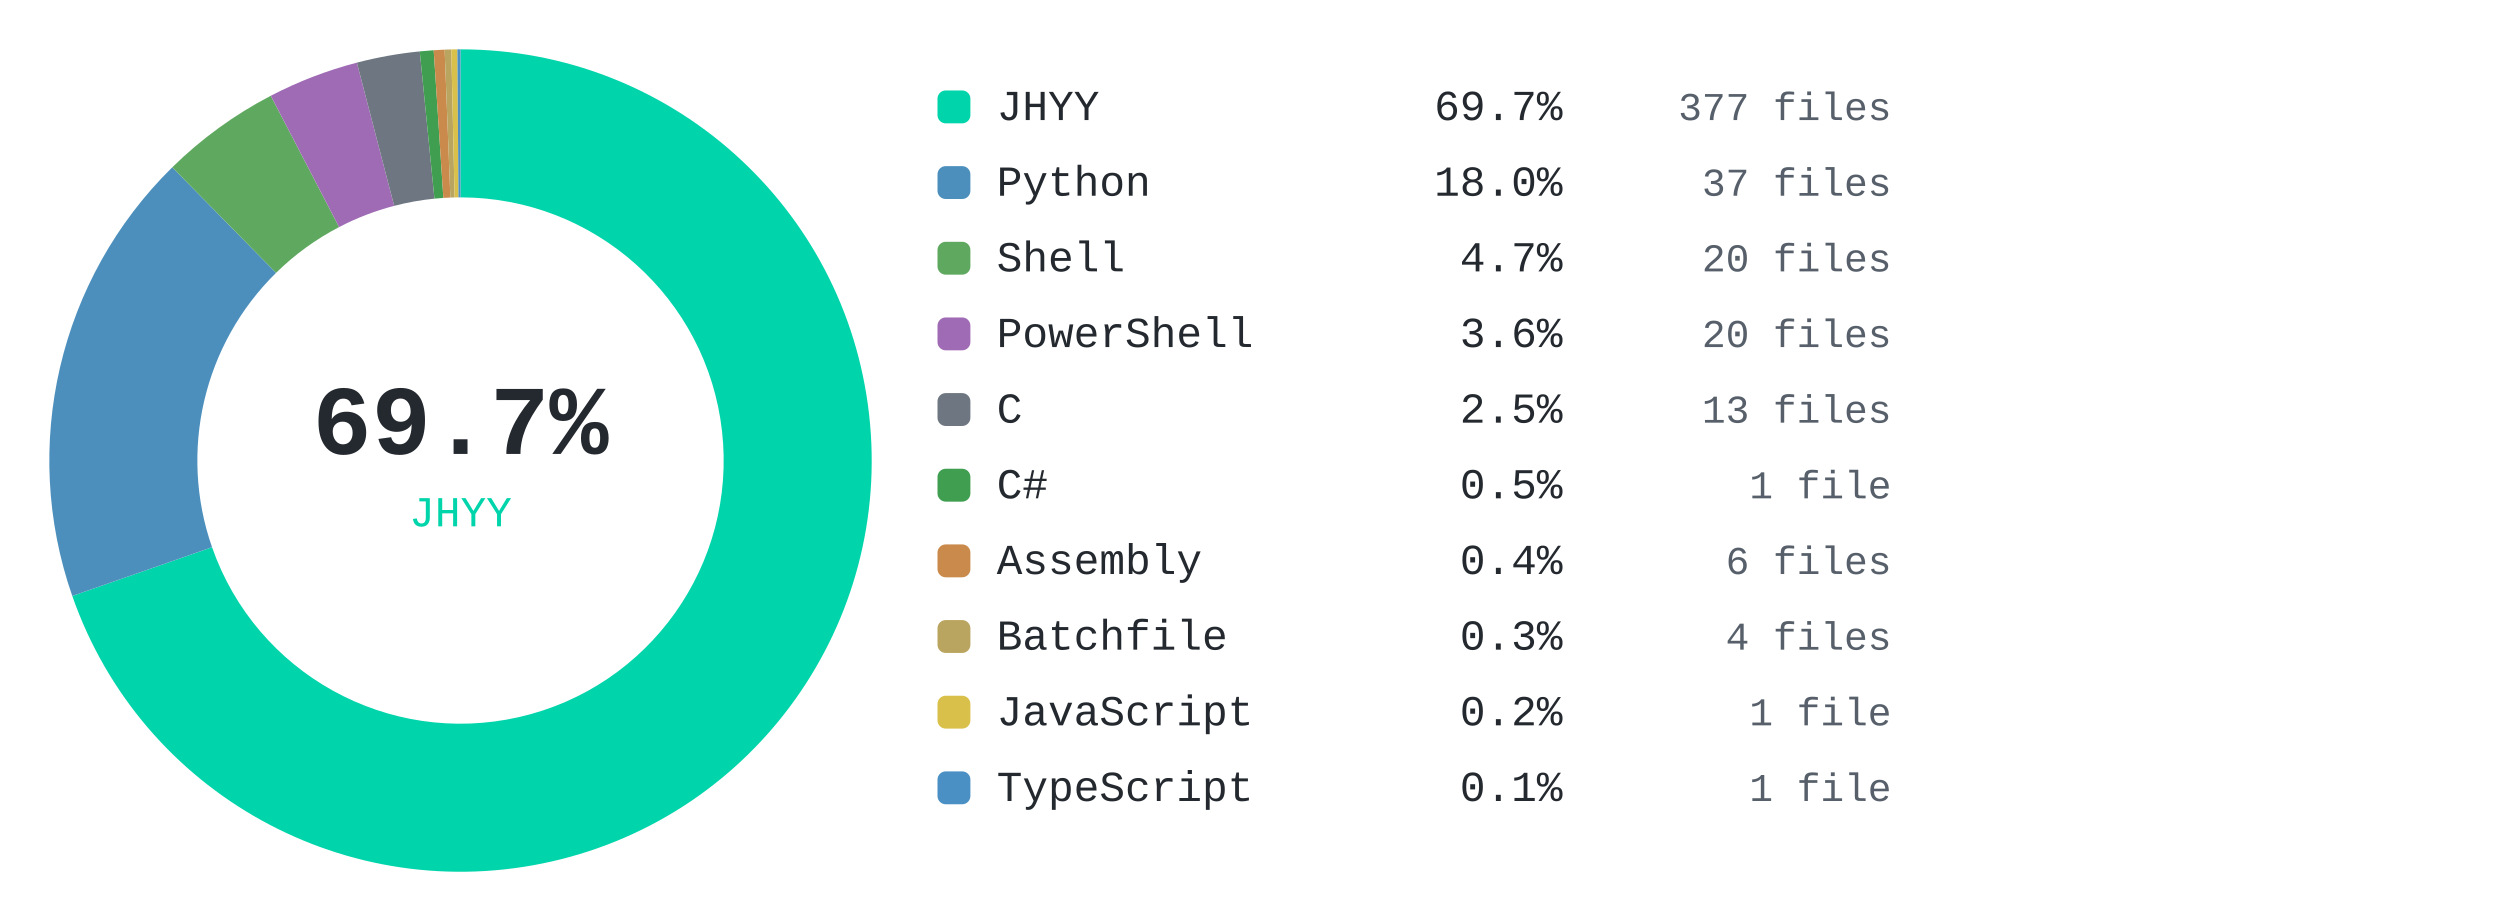
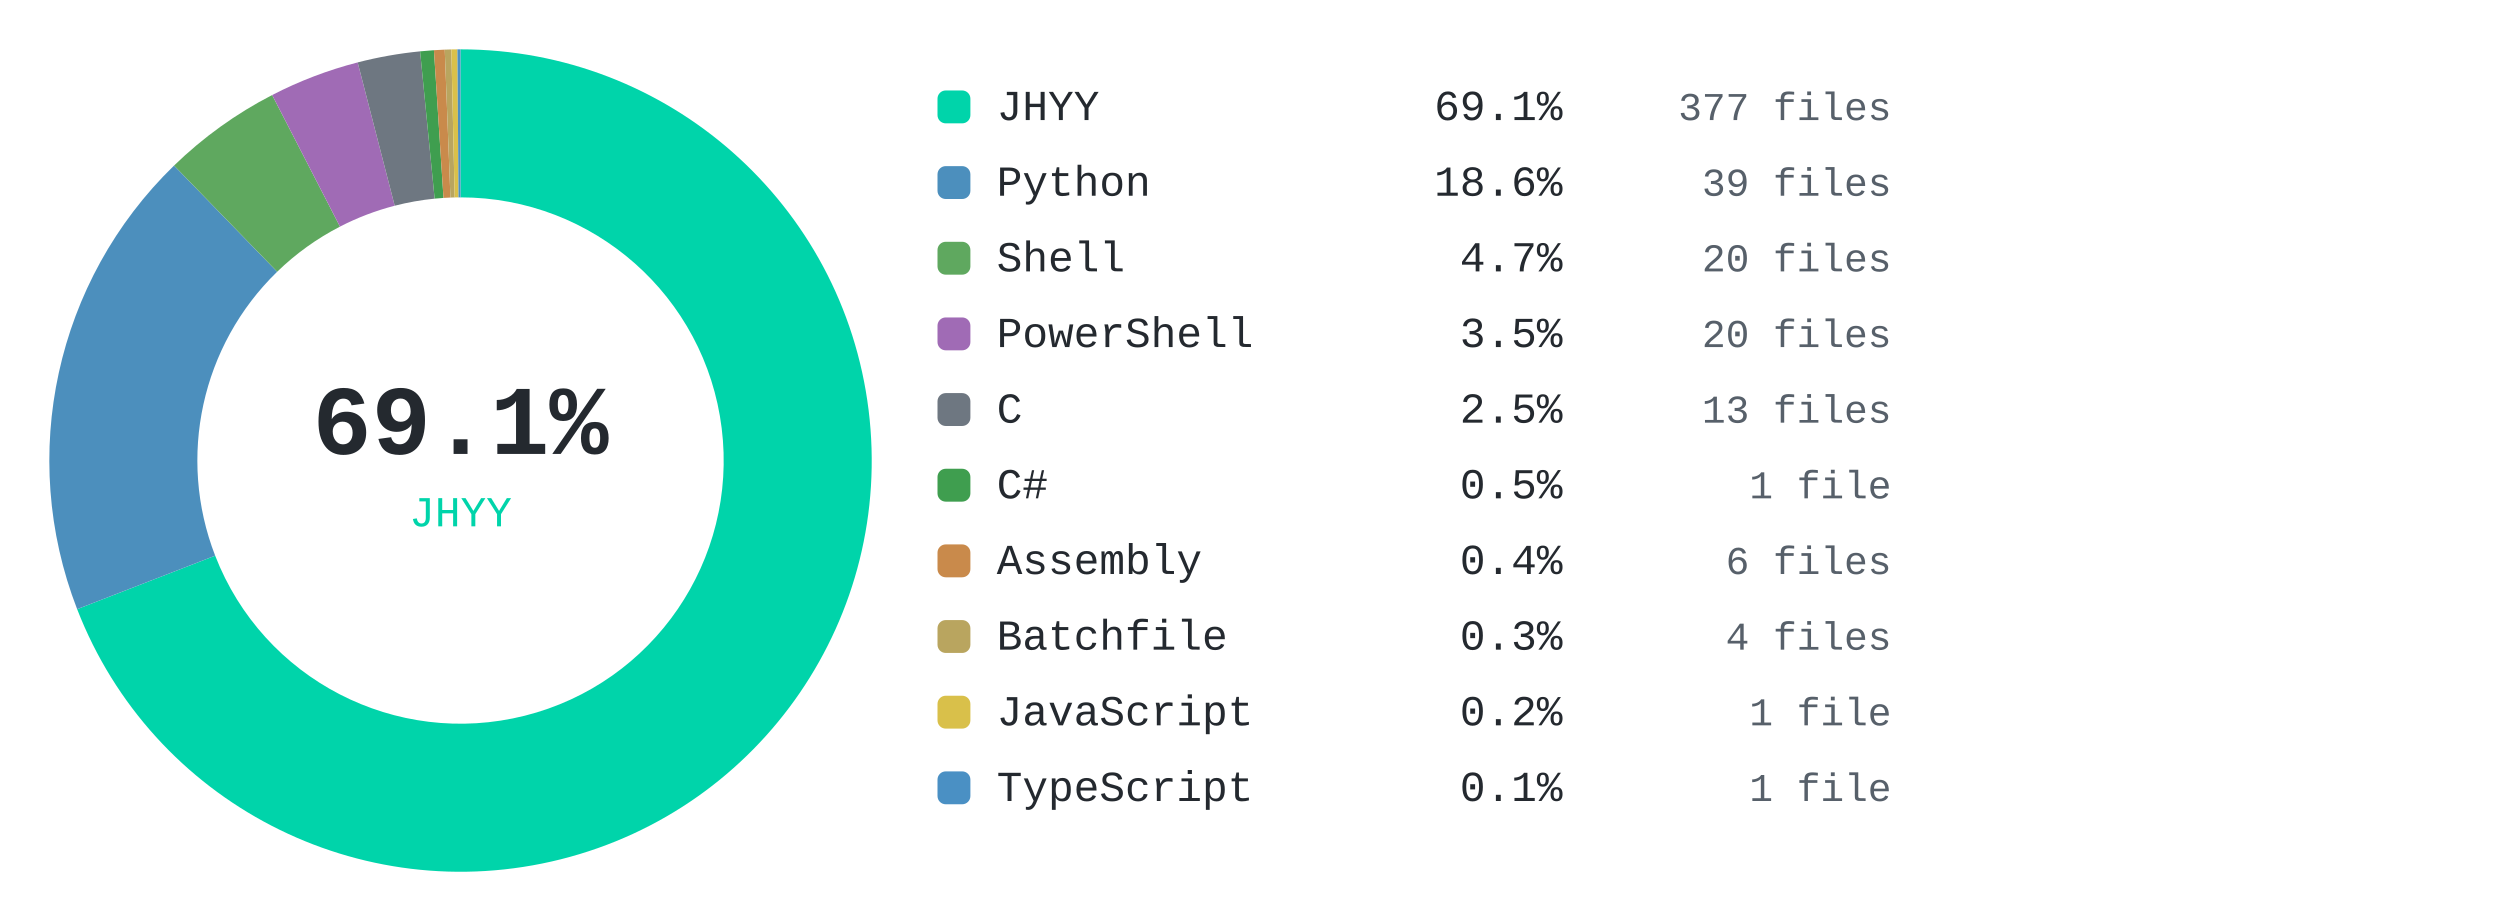
<svg xmlns="http://www.w3.org/2000/svg" width="760" height="280" viewBox="0 0 760 280" role="img" aria-label="Language composition by code lines">
-   <path d="M 140.00 15.00 A 125.0 125.0 0 1 1 21.97 181.17 L 64.46 166.35 A 80.0 80.0 0 1 0 140.00 60.00 Z" fill="#00d4aa" />
-   <path d="M 21.97 181.17 A 125.0 125.0 0 0 1 52.37 50.86 L 83.92 82.95 A 80.0 80.0 0 0 0 64.46 166.35 Z" fill="#4c8fbd" />
-   <path d="M 52.37 50.86 A 125.0 125.0 0 0 1 82.32 29.11 L 103.08 69.03 A 80.0 80.0 0 0 0 83.92 82.95 Z" fill="#5fa85f" />
-   <path d="M 82.32 29.11 A 125.0 125.0 0 0 1 108.49 19.04 L 119.83 62.58 A 80.0 80.0 0 0 0 103.08 69.03 Z" fill="#a06bb5" />
-   <path d="M 108.49 19.04 A 125.0 125.0 0 0 1 127.61 15.62 L 132.07 60.39 A 80.0 80.0 0 0 0 119.83 62.58 Z" fill="#6e7781" />
-   <path d="M 127.61 15.62 A 125.0 125.0 0 0 1 131.84 15.27 L 134.78 60.17 A 80.0 80.0 0 0 0 132.07 60.39 Z" fill="#3f9e4f" />
-   <path d="M 131.84 15.27 A 125.0 125.0 0 0 1 135.17 15.09 L 136.91 60.06 A 80.0 80.0 0 0 0 134.78 60.17 Z" fill="#c98a4b" />
-   <path d="M 135.17 15.09 A 125.0 125.0 0 0 1 137.19 15.03 L 138.20 60.02 A 80.0 80.0 0 0 0 136.91 60.06 Z" fill="#b9a55f" />
-   <path d="M 137.19 15.03 A 125.0 125.0 0 0 1 139.04 15.00 L 139.38 60.00 A 80.0 80.0 0 0 0 138.20 60.02 Z" fill="#d9c04a" />
-   <path d="M 139.04 15.00 A 125.0 125.0 0 0 1 140.00 15.00 L 140.00 60.00 A 80.0 80.0 0 0 0 139.38 60.00 Z" fill="#4a90c4" />
-   <text x="140.0" y="138.0" font-family="SFMono-Regular,Consolas,Liberation Mono,monospace" font-size="30" font-weight="700" fill="#24292f" text-anchor="middle">69.7%</text>
+   <path d="M 140.00 15.00 A 125.0 125.0 0 1 1 23.45 185.18 L 65.41 168.92 A 80.0 80.0 0 1 0 140.00 60.00 Z" fill="#00d4aa" />
+   <path d="M 23.45 185.18 A 125.0 125.0 0 0 1 52.91 50.33 L 84.26 82.61 A 80.0 80.0 0 0 0 65.41 168.92 Z" fill="#4c8fbd" />
+   <path d="M 52.91 50.33 A 125.0 125.0 0 0 1 82.73 28.89 L 103.35 68.89 A 80.0 80.0 0 0 0 84.26 82.61 Z" fill="#5fa85f" />
+   <path d="M 82.73 28.89 A 125.0 125.0 0 0 1 108.73 18.97 L 119.99 62.54 A 80.0 80.0 0 0 0 103.35 68.89 Z" fill="#a06bb5" />
+   <path d="M 108.73 18.97 A 125.0 125.0 0 0 1 127.71 15.61 L 132.13 60.39 A 80.0 80.0 0 0 0 119.99 62.54 Z" fill="#6e7781" />
+   <path d="M 127.71 15.61 A 125.0 125.0 0 0 1 131.91 15.26 L 134.82 60.17 A 80.0 80.0 0 0 0 132.13 60.39 Z" fill="#3f9e4f" />
+   <path d="M 131.91 15.26 A 125.0 125.0 0 0 1 135.20 15.09 L 136.93 60.06 A 80.0 80.0 0 0 0 134.82 60.17 Z" fill="#c98a4b" />
+   <path d="M 135.20 15.09 A 125.0 125.0 0 0 1 137.21 15.03 L 138.22 60.02 A 80.0 80.0 0 0 0 136.93 60.06 Z" fill="#b9a55f" />
+   <path d="M 137.21 15.03 A 125.0 125.0 0 0 1 139.05 15.00 L 139.39 60.00 A 80.0 80.0 0 0 0 138.22 60.02 Z" fill="#d9c04a" />
+   <path d="M 139.05 15.00 A 125.0 125.0 0 0 1 140.00 15.00 L 140.00 60.00 A 80.0 80.0 0 0 0 139.39 60.00 Z" fill="#4a90c4" />
+   <text x="140.0" y="138.0" font-family="SFMono-Regular,Consolas,Liberation Mono,monospace" font-size="30" font-weight="700" fill="#24292f" text-anchor="middle">69.1%</text>
  <text x="140.0" y="160.0" font-family="SFMono-Regular,Consolas,Liberation Mono,monospace" font-size="13" fill="#00d4aa" text-anchor="middle">JHYY</text>
  <rect x="285" y="27.5" width="10" height="10" rx="2.5" fill="#00d4aa" />
  <text x="303" y="36.5" font-family="SFMono-Regular,Consolas,Liberation Mono,monospace" font-size="13" fill="#24292f">JHYY</text>
-   <text x="475" y="36.5" font-family="SFMono-Regular,Consolas,Liberation Mono,monospace" font-size="13" fill="#24292f" text-anchor="end">69.7%</text>
+   <text x="475" y="36.5" font-family="SFMono-Regular,Consolas,Liberation Mono,monospace" font-size="13" fill="#24292f" text-anchor="end">69.1%</text>
  <text x="575" y="36.5" font-family="SFMono-Regular,Consolas,Liberation Mono,monospace" font-size="12" fill="#57606a" text-anchor="end">377 files</text>
  <rect x="285" y="50.5" width="10" height="10" rx="2.5" fill="#4c8fbd" />
  <text x="303" y="59.5" font-family="SFMono-Regular,Consolas,Liberation Mono,monospace" font-size="13" fill="#24292f">Python</text>
-   <text x="475" y="59.5" font-family="SFMono-Regular,Consolas,Liberation Mono,monospace" font-size="13" fill="#24292f" text-anchor="end">18.0%</text>
-   <text x="575" y="59.5" font-family="SFMono-Regular,Consolas,Liberation Mono,monospace" font-size="12" fill="#57606a" text-anchor="end">37 files</text>
+   <text x="475" y="59.5" font-family="SFMono-Regular,Consolas,Liberation Mono,monospace" font-size="13" fill="#24292f" text-anchor="end">18.6%</text>
+   <text x="575" y="59.5" font-family="SFMono-Regular,Consolas,Liberation Mono,monospace" font-size="12" fill="#57606a" text-anchor="end">39 files</text>
  <rect x="285" y="73.5" width="10" height="10" rx="2.5" fill="#5fa85f" />
  <text x="303" y="82.5" font-family="SFMono-Regular,Consolas,Liberation Mono,monospace" font-size="13" fill="#24292f">Shell</text>
  <text x="475" y="82.5" font-family="SFMono-Regular,Consolas,Liberation Mono,monospace" font-size="13" fill="#24292f" text-anchor="end">4.7%</text>
  <text x="575" y="82.5" font-family="SFMono-Regular,Consolas,Liberation Mono,monospace" font-size="12" fill="#57606a" text-anchor="end">20 files</text>
  <rect x="285" y="96.5" width="10" height="10" rx="2.5" fill="#a06bb5" />
  <text x="303" y="105.5" font-family="SFMono-Regular,Consolas,Liberation Mono,monospace" font-size="13" fill="#24292f">PowerShell</text>
-   <text x="475" y="105.5" font-family="SFMono-Regular,Consolas,Liberation Mono,monospace" font-size="13" fill="#24292f" text-anchor="end">3.6%</text>
+   <text x="475" y="105.5" font-family="SFMono-Regular,Consolas,Liberation Mono,monospace" font-size="13" fill="#24292f" text-anchor="end">3.5%</text>
  <text x="575" y="105.5" font-family="SFMono-Regular,Consolas,Liberation Mono,monospace" font-size="12" fill="#57606a" text-anchor="end">20 files</text>
  <rect x="285" y="119.5" width="10" height="10" rx="2.5" fill="#6e7781" />
  <text x="303" y="128.5" font-family="SFMono-Regular,Consolas,Liberation Mono,monospace" font-size="13" fill="#24292f">C</text>
  <text x="475" y="128.5" font-family="SFMono-Regular,Consolas,Liberation Mono,monospace" font-size="13" fill="#24292f" text-anchor="end">2.5%</text>
  <text x="575" y="128.5" font-family="SFMono-Regular,Consolas,Liberation Mono,monospace" font-size="12" fill="#57606a" text-anchor="end">13 files</text>
  <rect x="285" y="142.5" width="10" height="10" rx="2.5" fill="#3f9e4f" />
  <text x="303" y="151.5" font-family="SFMono-Regular,Consolas,Liberation Mono,monospace" font-size="13" fill="#24292f">C#</text>
  <text x="475" y="151.5" font-family="SFMono-Regular,Consolas,Liberation Mono,monospace" font-size="13" fill="#24292f" text-anchor="end">0.5%</text>
  <text x="575" y="151.5" font-family="SFMono-Regular,Consolas,Liberation Mono,monospace" font-size="12" fill="#57606a" text-anchor="end">1 file</text>
  <rect x="285" y="165.5" width="10" height="10" rx="2.5" fill="#c98a4b" />
  <text x="303" y="174.5" font-family="SFMono-Regular,Consolas,Liberation Mono,monospace" font-size="13" fill="#24292f">Assembly</text>
  <text x="475" y="174.5" font-family="SFMono-Regular,Consolas,Liberation Mono,monospace" font-size="13" fill="#24292f" text-anchor="end">0.4%</text>
  <text x="575" y="174.5" font-family="SFMono-Regular,Consolas,Liberation Mono,monospace" font-size="12" fill="#57606a" text-anchor="end">6 files</text>
  <rect x="285" y="188.5" width="10" height="10" rx="2.5" fill="#b9a55f" />
  <text x="303" y="197.5" font-family="SFMono-Regular,Consolas,Liberation Mono,monospace" font-size="13" fill="#24292f">Batchfile</text>
  <text x="475" y="197.5" font-family="SFMono-Regular,Consolas,Liberation Mono,monospace" font-size="13" fill="#24292f" text-anchor="end">0.3%</text>
  <text x="575" y="197.5" font-family="SFMono-Regular,Consolas,Liberation Mono,monospace" font-size="12" fill="#57606a" text-anchor="end">4 files</text>
  <rect x="285" y="211.5" width="10" height="10" rx="2.5" fill="#d9c04a" />
  <text x="303" y="220.5" font-family="SFMono-Regular,Consolas,Liberation Mono,monospace" font-size="13" fill="#24292f">JavaScript</text>
  <text x="475" y="220.5" font-family="SFMono-Regular,Consolas,Liberation Mono,monospace" font-size="13" fill="#24292f" text-anchor="end">0.2%</text>
  <text x="575" y="220.5" font-family="SFMono-Regular,Consolas,Liberation Mono,monospace" font-size="12" fill="#57606a" text-anchor="end">1 file</text>
  <rect x="285" y="234.5" width="10" height="10" rx="2.5" fill="#4a90c4" />
  <text x="303" y="243.5" font-family="SFMono-Regular,Consolas,Liberation Mono,monospace" font-size="13" fill="#24292f">TypeScript</text>
  <text x="475" y="243.5" font-family="SFMono-Regular,Consolas,Liberation Mono,monospace" font-size="13" fill="#24292f" text-anchor="end">0.1%</text>
  <text x="575" y="243.5" font-family="SFMono-Regular,Consolas,Liberation Mono,monospace" font-size="12" fill="#57606a" text-anchor="end">1 file</text>
</svg>
